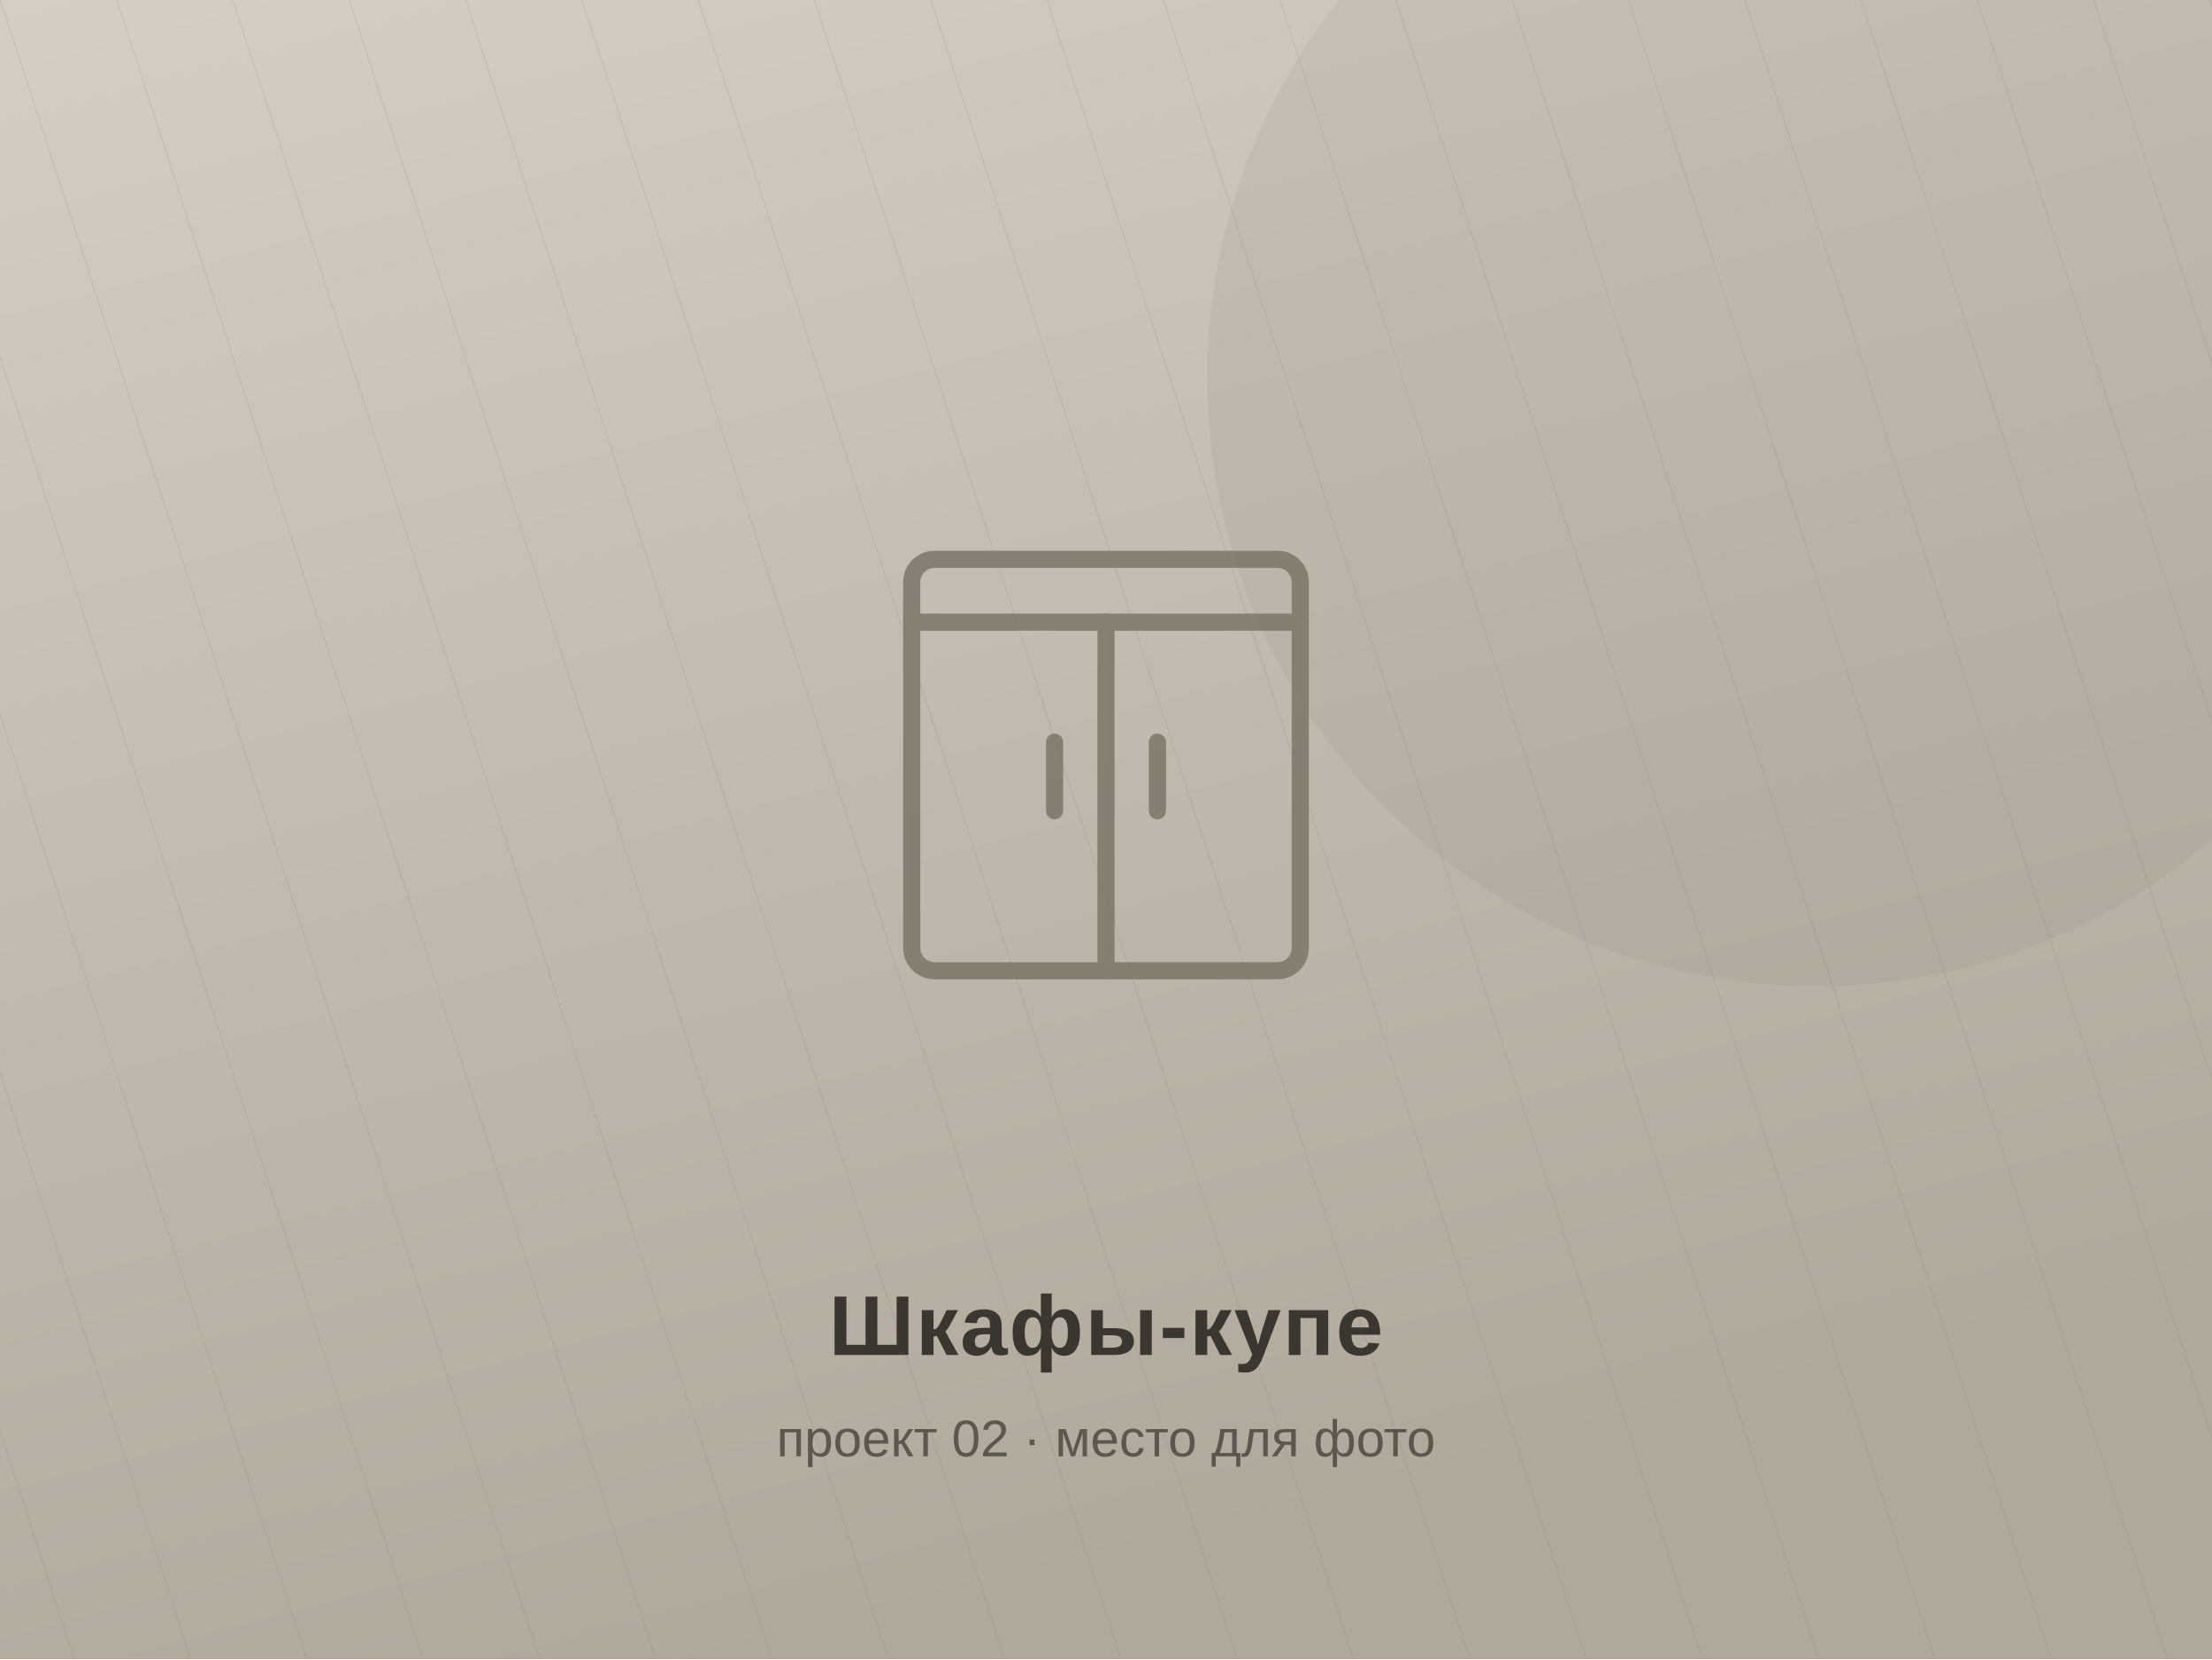
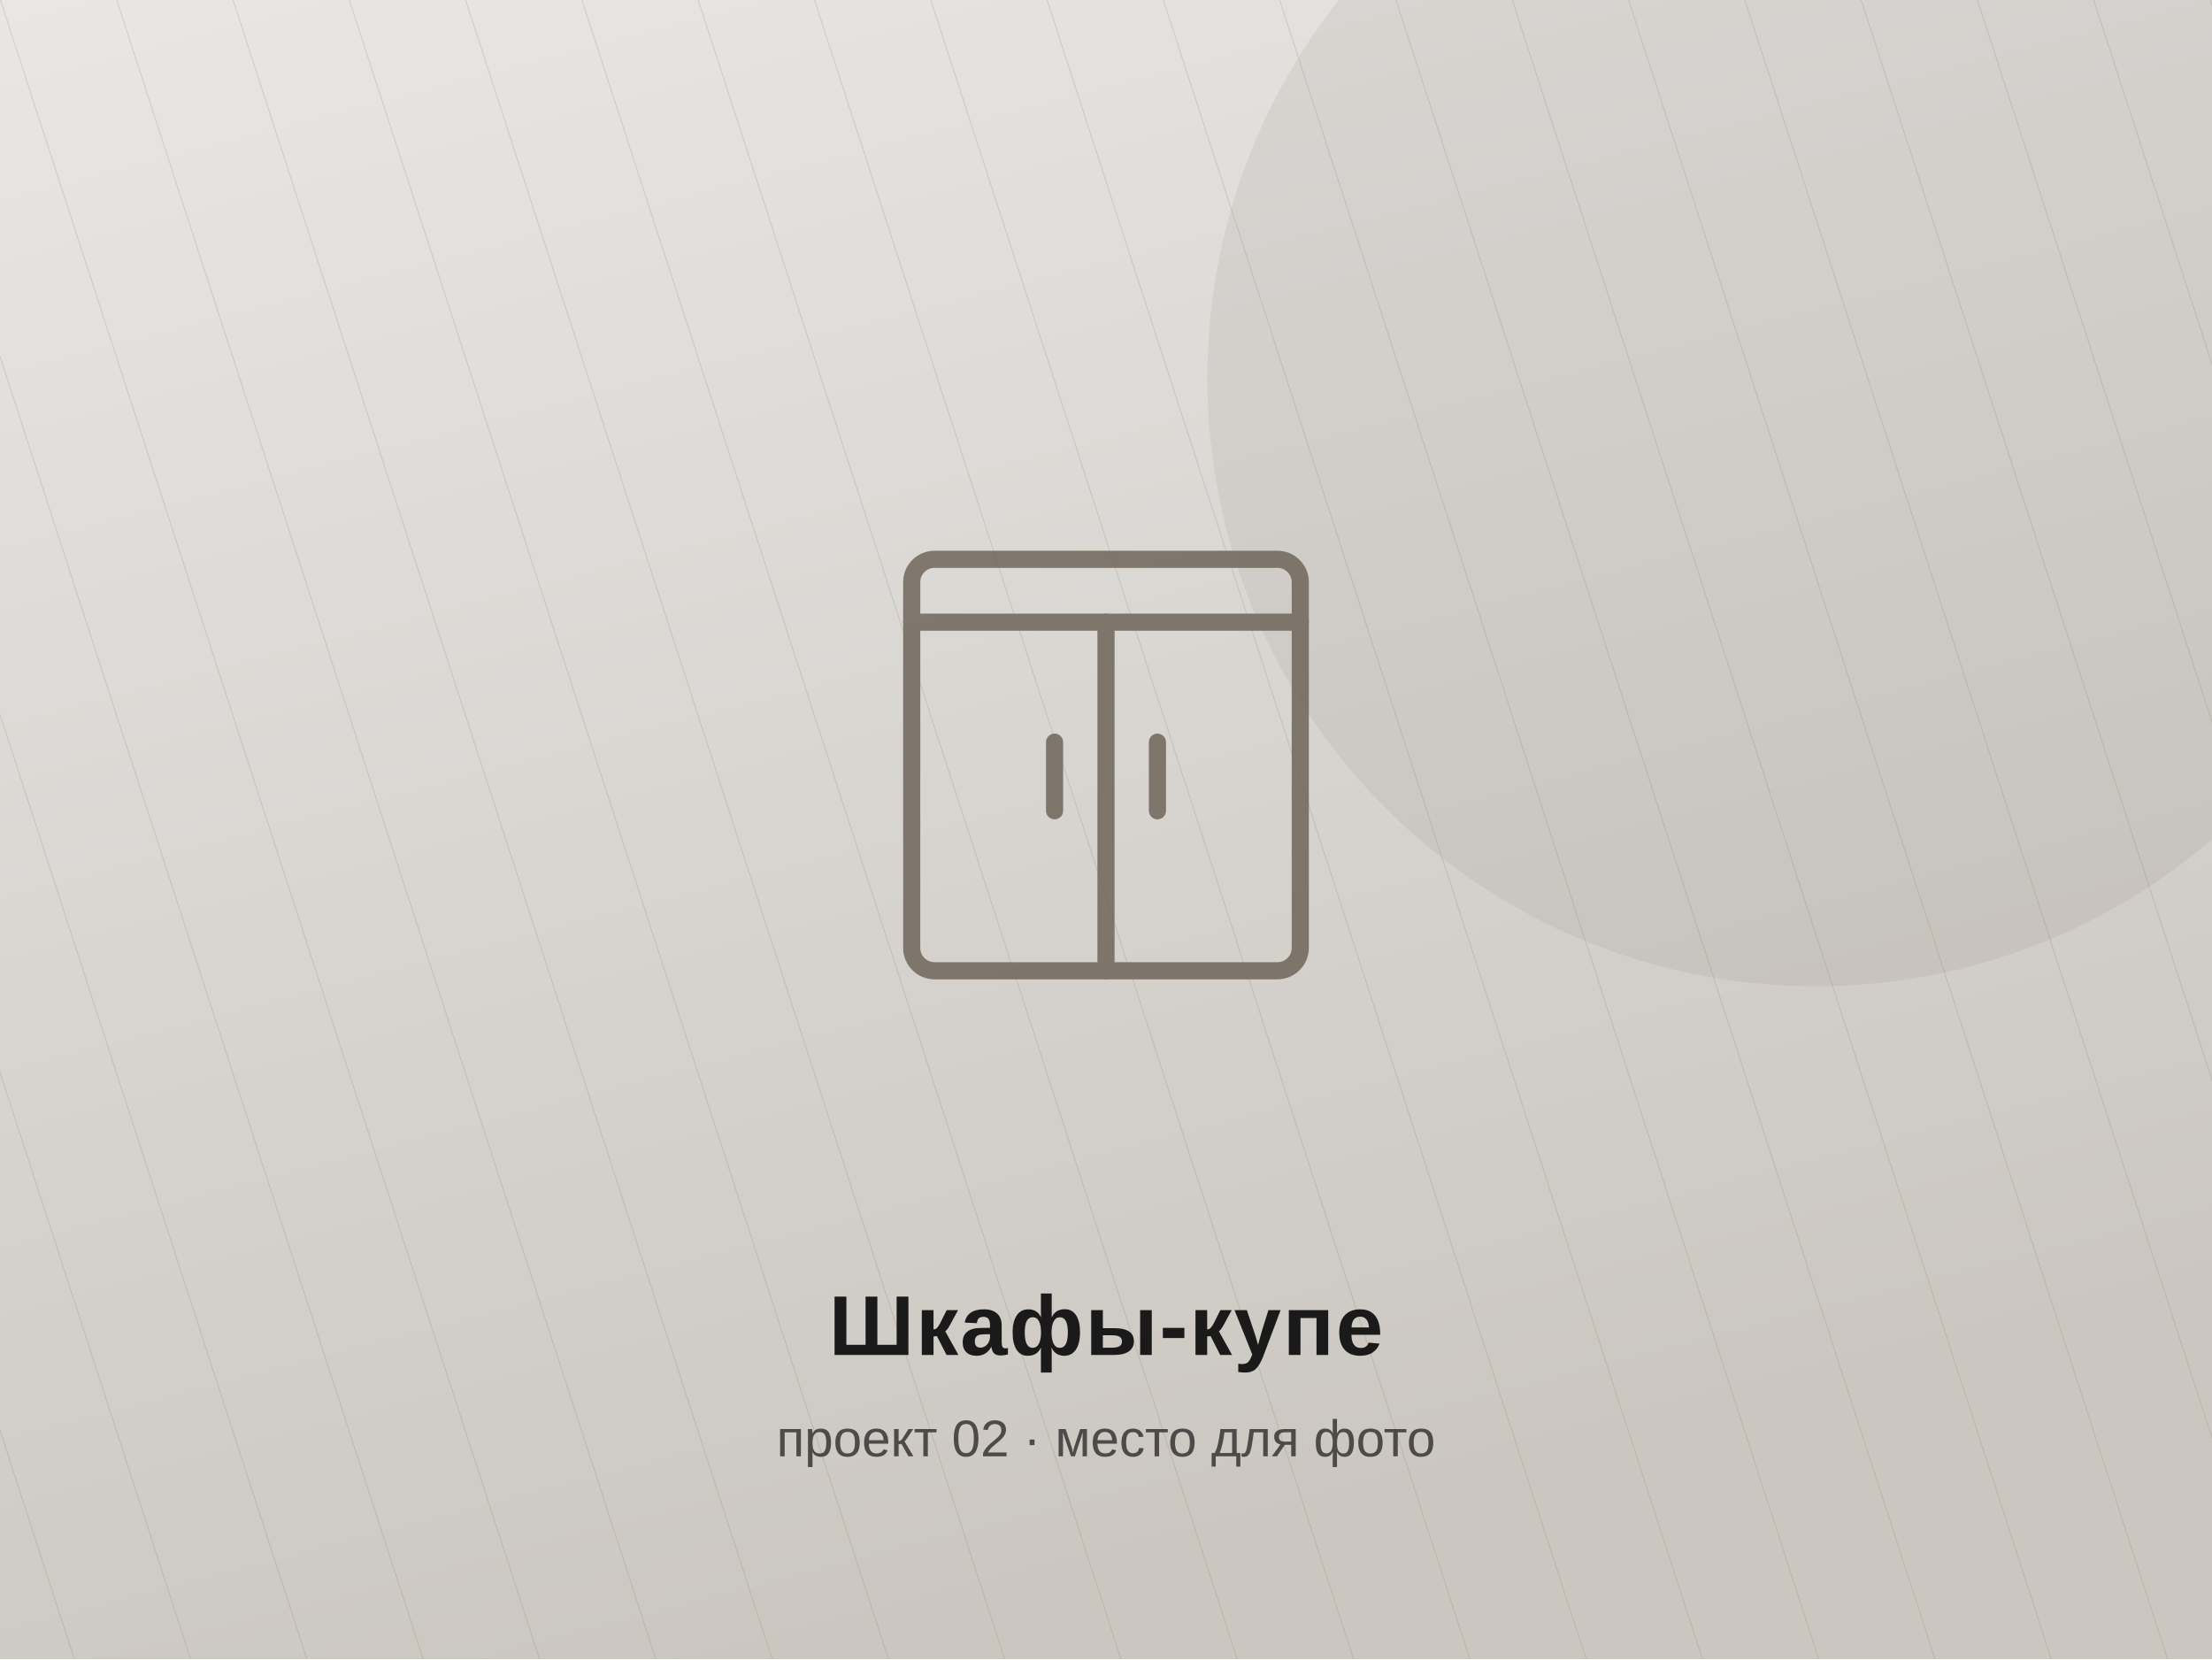
<svg xmlns="http://www.w3.org/2000/svg" viewBox="0 0 1200 900" width="1200" height="900" role="img" aria-label="Шкафы-купе — место для фотографии проекта">
  <defs>
    <linearGradient id="bg" x1="0" y1="0" x2="0.35" y2="1">
-       <stop offset="0" stop-color="#d5cec4" />
-       <stop offset="1" stop-color="#b0a89b" />
+       <stop offset="0" stop-color="#e8e7e5" />
+       <stop offset="1" stop-color="#cbc7c0" />
    </linearGradient>
    <pattern id="grid" width="60" height="60" patternUnits="userSpaceOnUse" patternTransform="rotate(-18)">
-       <path d="M0 0v60" stroke="#7d7467" stroke-width="1" opacity="0.18" />
+       <path d="M0 0v60" stroke="#6f6559" stroke-width="1" opacity="0.18" />
    </pattern>
  </defs>
  <rect width="1200" height="900" fill="url(#bg)" />
  <rect width="1200" height="900" fill="url(#grid)" />
-   <circle cx="985" cy="205" r="330" fill="#7d7467" opacity="0.10" />
-   <g transform="translate(600 415) scale(6.2) translate(-24 -24)" fill="none" stroke="#7d7467" stroke-width="1.5" stroke-linecap="round" stroke-linejoin="round" opacity="0.85">
+   <circle cx="985" cy="205" r="330" fill="#6f6559" opacity="0.10" />
+   <g transform="translate(600 415) scale(6.2) translate(-24 -24)" fill="none" stroke="#6f6559" stroke-width="1.5" stroke-linecap="round" stroke-linejoin="round" opacity="0.85">
    <rect x="7" y="6" width="34" height="36" rx="2" />
    <path d="M7 11.5h34" />
    <path d="M24 11.5V42" />
    <path d="M19.5 22v6M28.5 22v6" />
  </g>
-   <g font-family="Manrope, 'Trebuchet MS', Arial, sans-serif" fill="#3a3630">
+   <g font-family="Manrope, 'Trebuchet MS', Arial, sans-serif" fill="#1a1a1a">
    <text x="600" y="735" font-size="46" font-weight="700" text-anchor="middle" letter-spacing="1">Шкафы-купе</text>
    <text x="600" y="790" font-size="28" font-weight="500" text-anchor="middle" opacity="0.72">проект 02 · место для фото</text>
  </g>
</svg>
